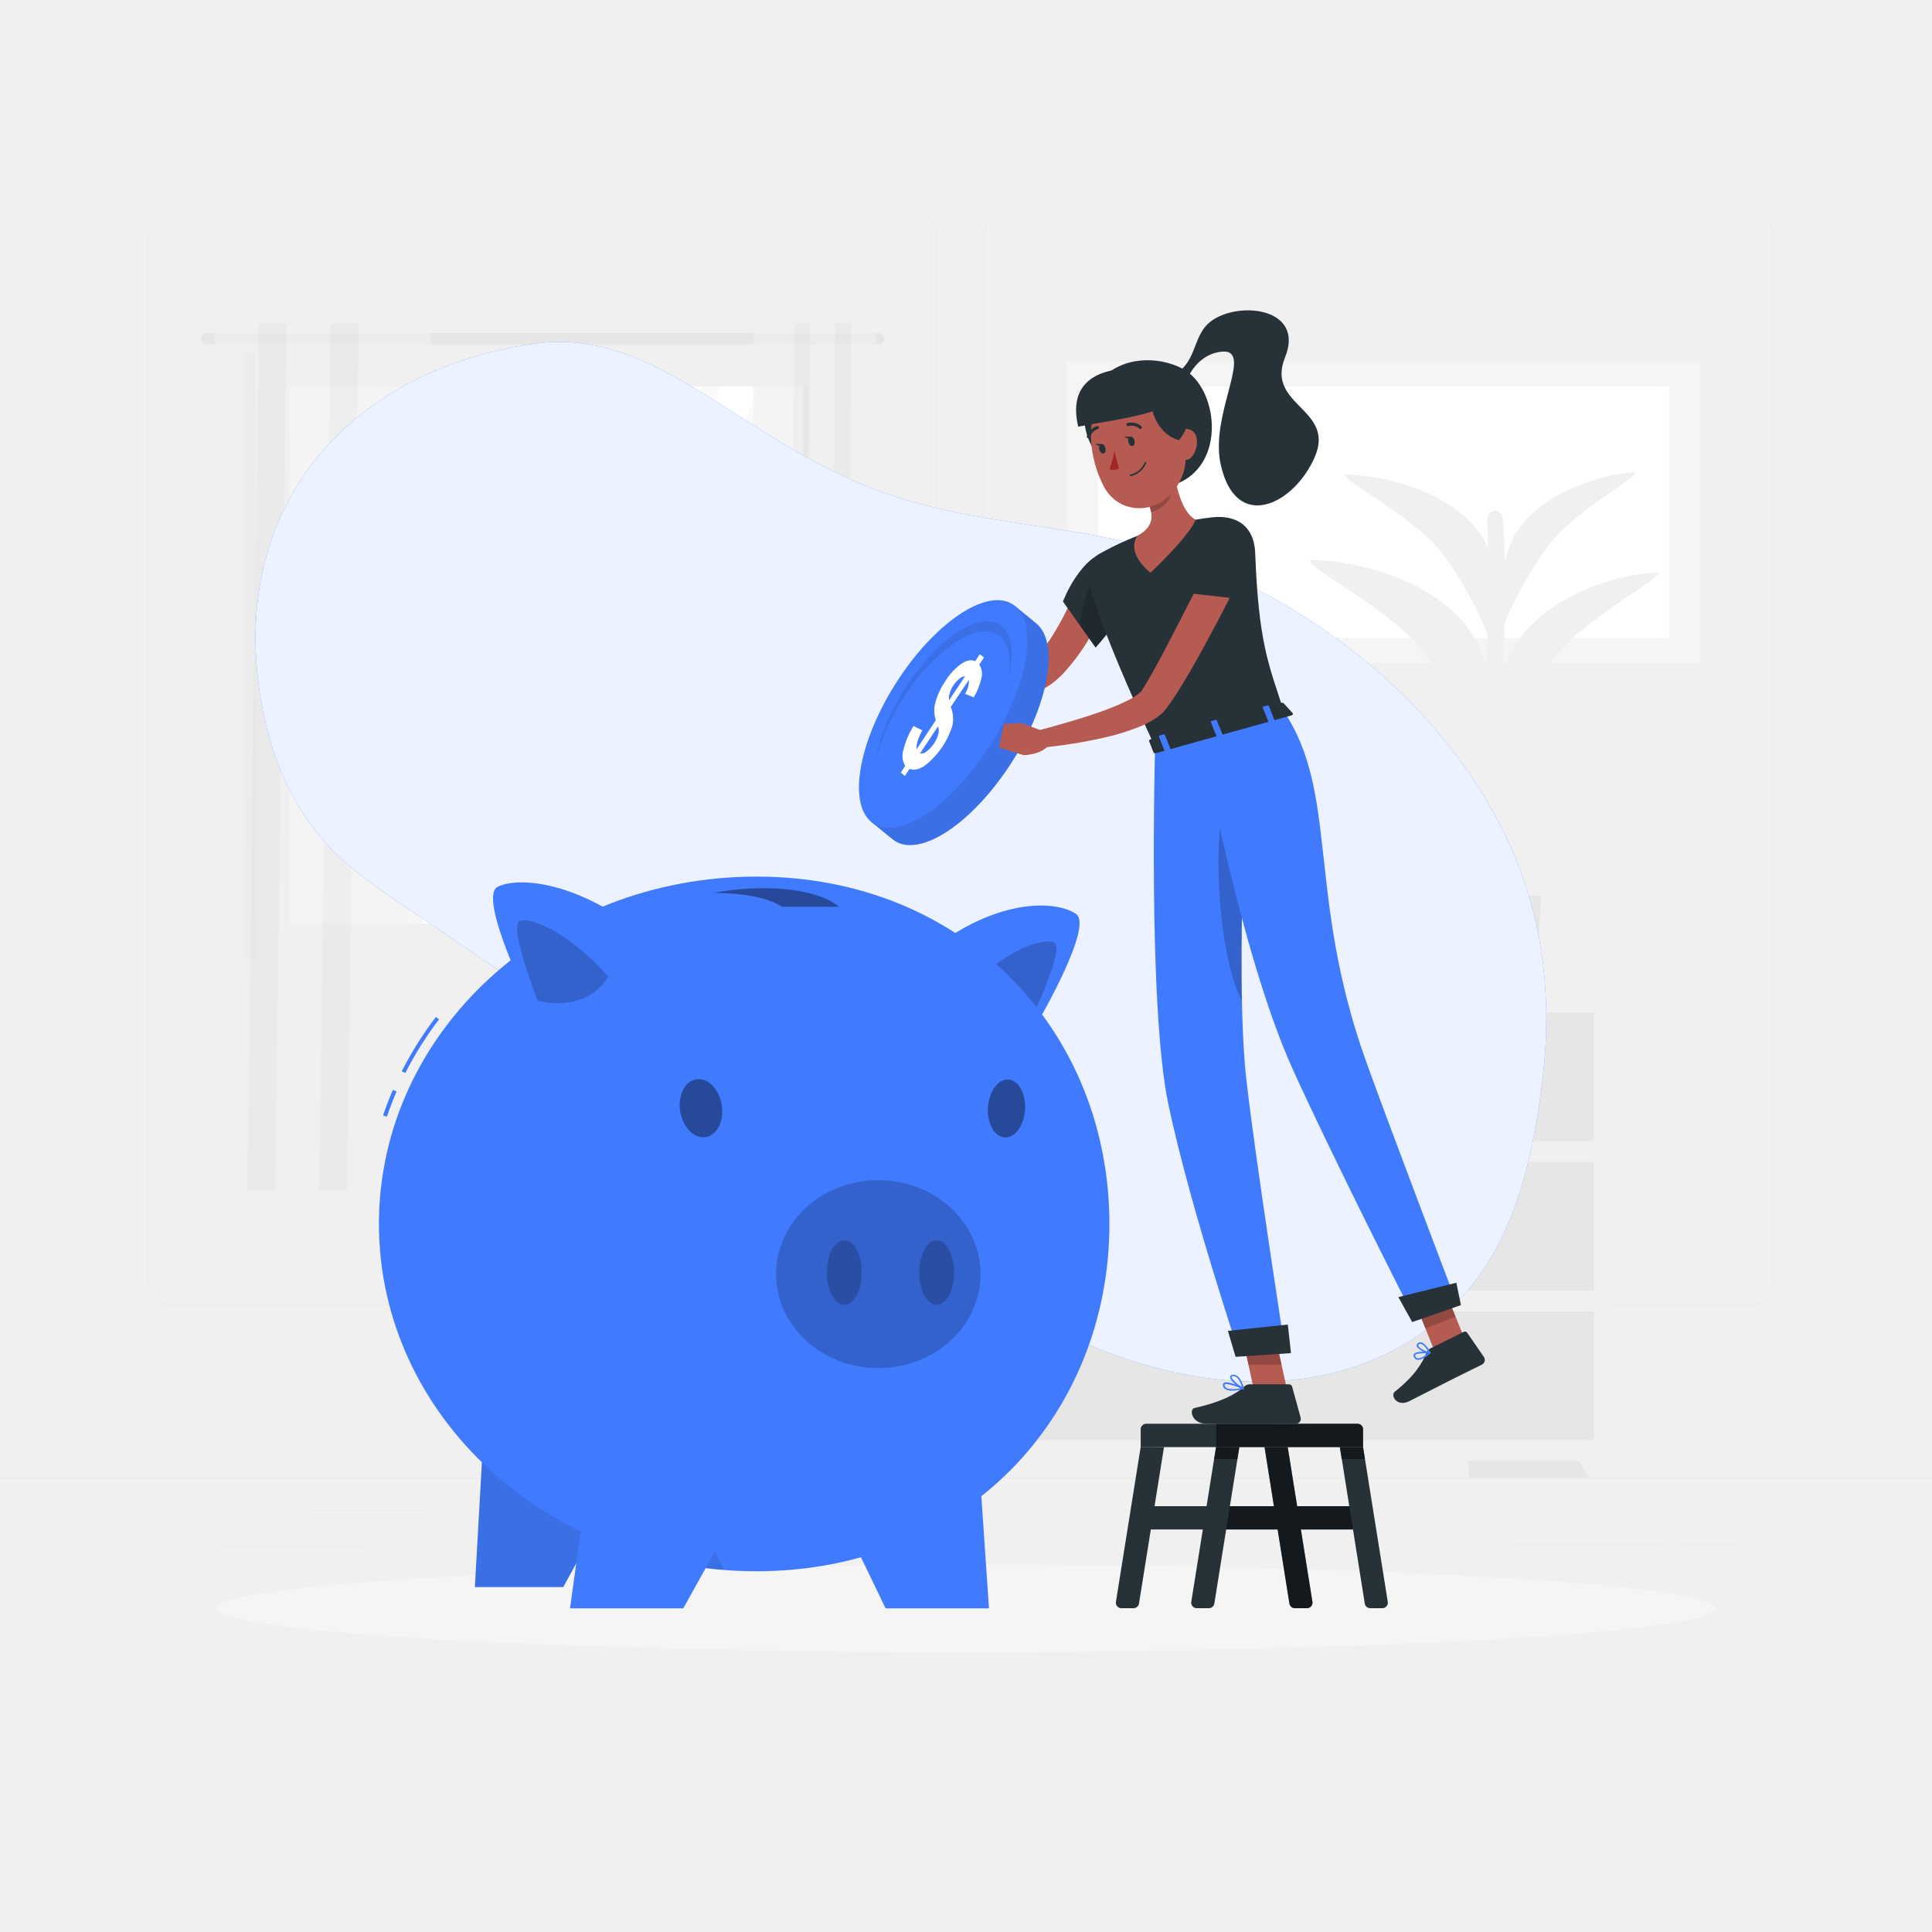
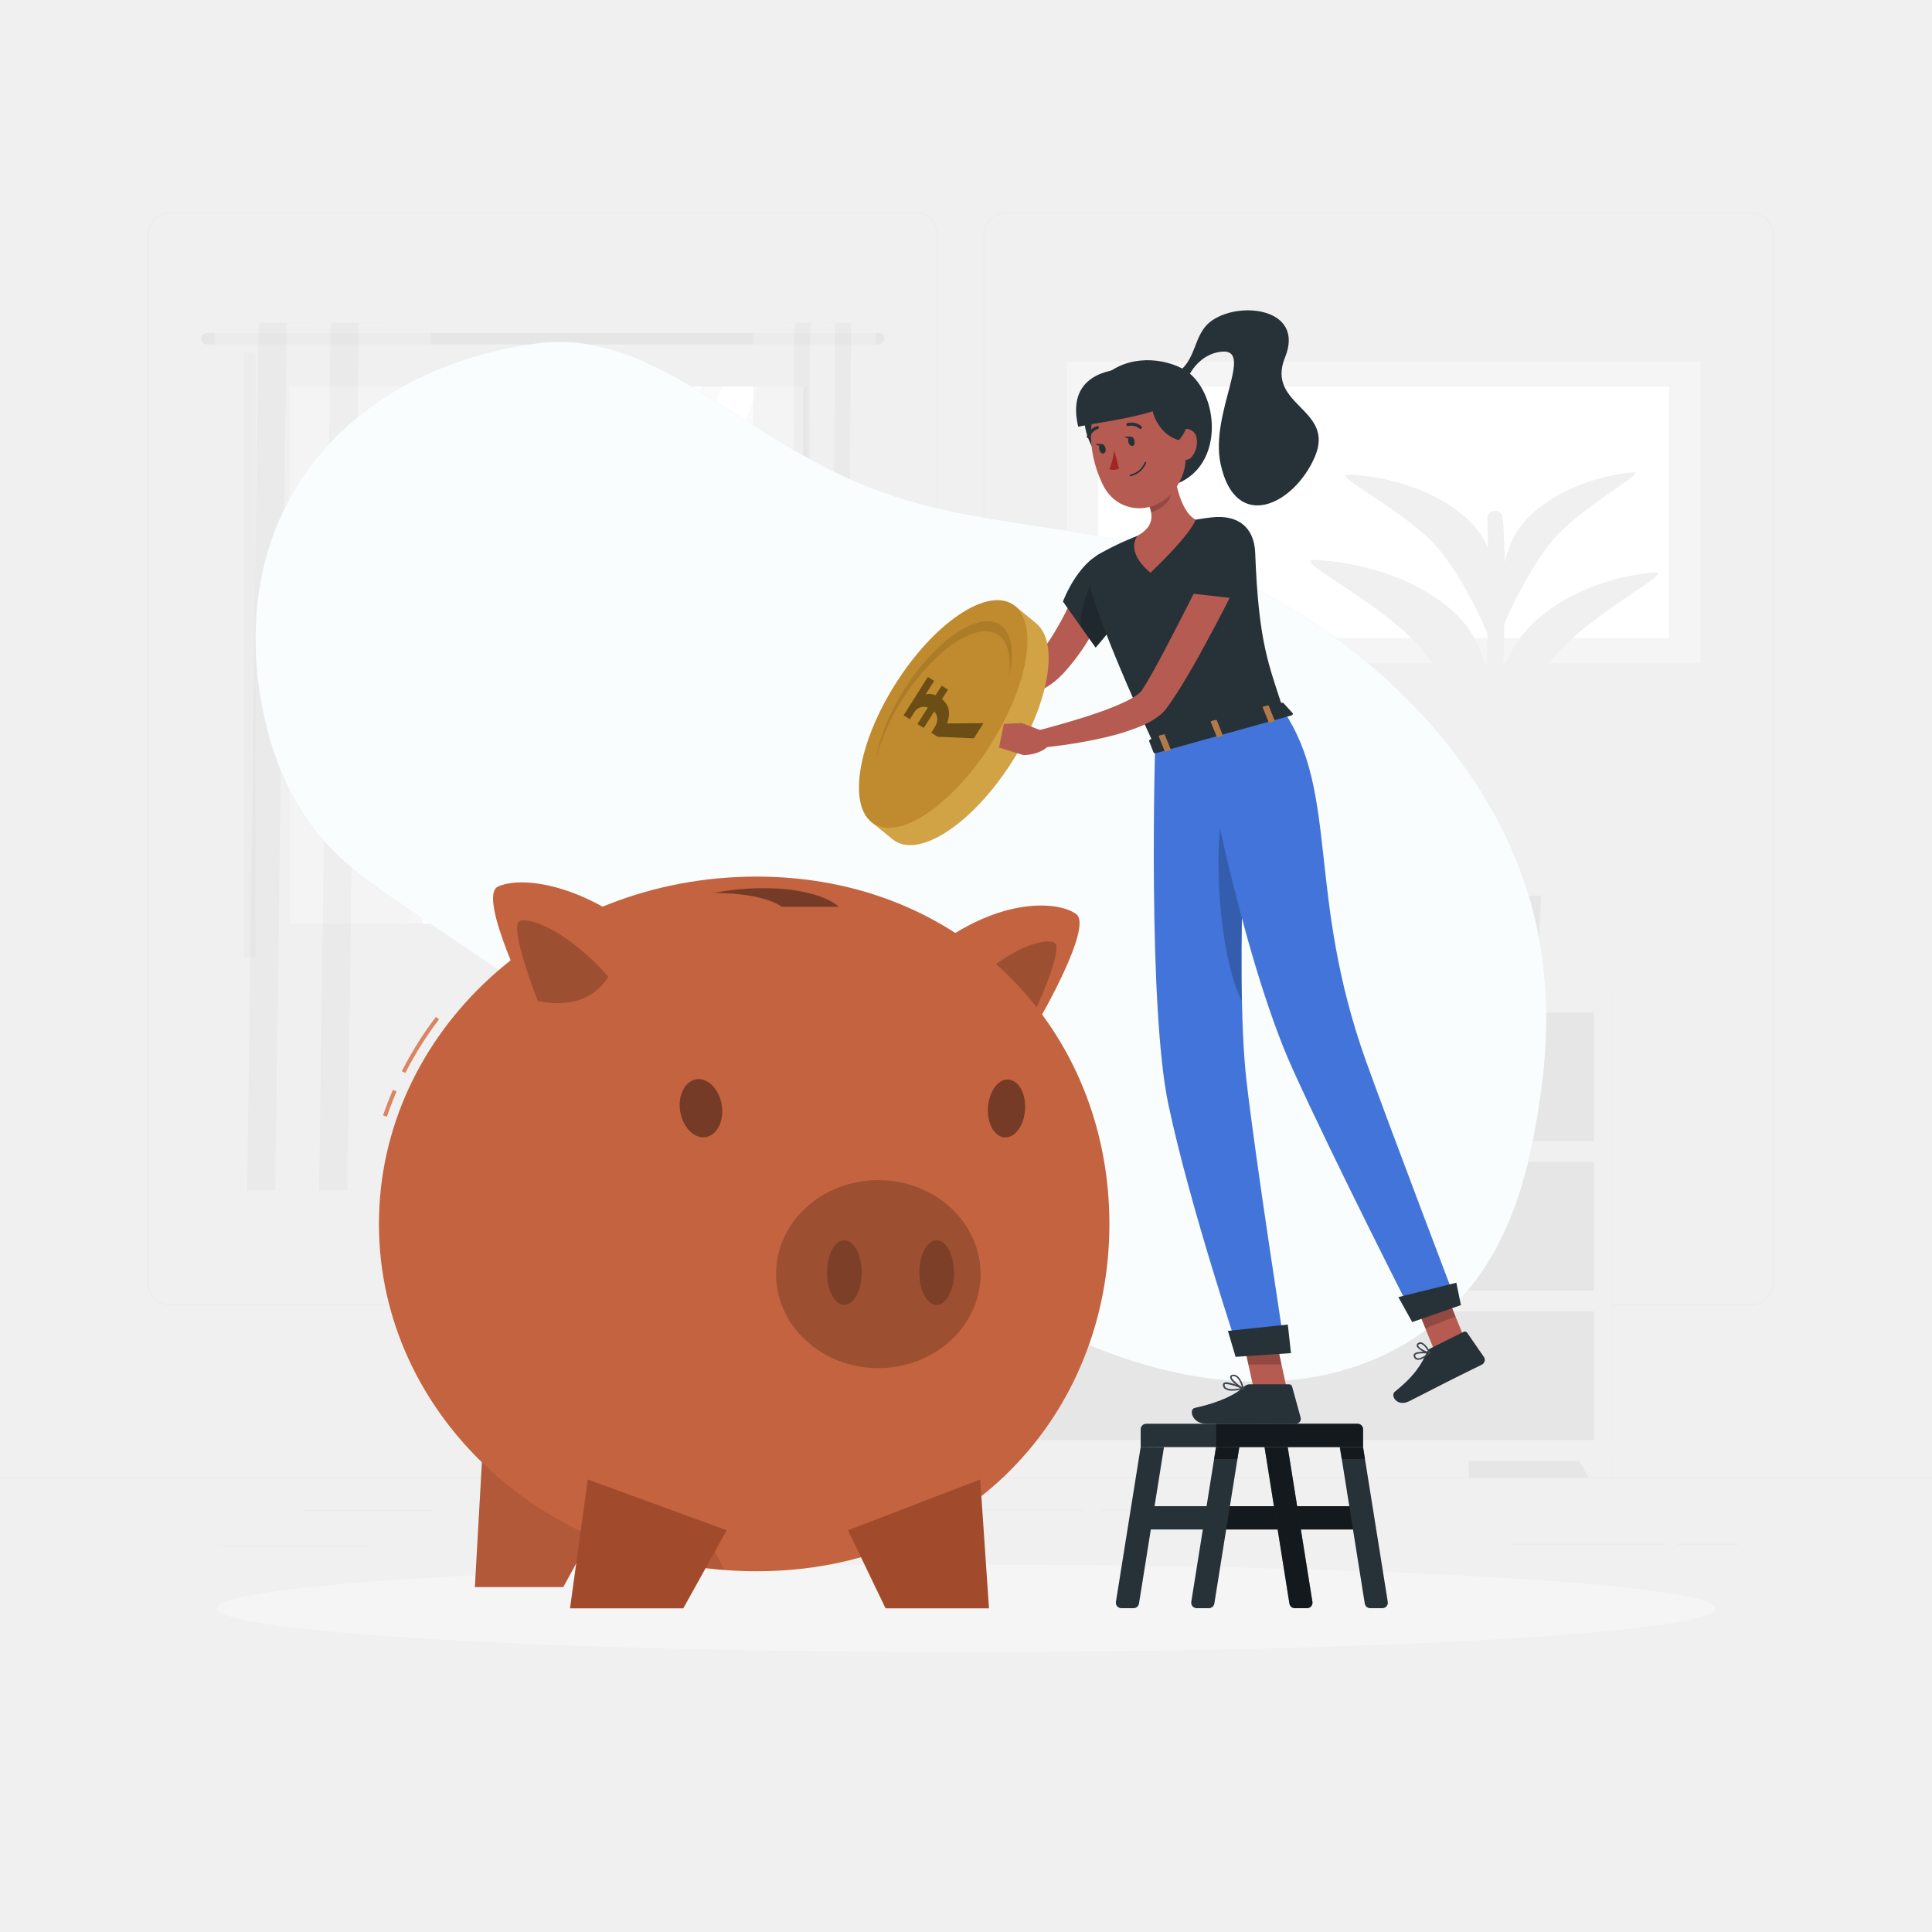
<svg xmlns="http://www.w3.org/2000/svg" viewBox="0 0 500 500">
  <path d="M0 382.4h500v.25H0zm78.54 8.39h33.12v.25H78.54zm54.79 7.21h30.17v.25h-30.17zm-76.48 2.07H95.1v.25H56.85zm377.15-.54h15.9v.25H434zm-42.53 0h39.32v.25h-39.32zM250 390.66h30.33v.25H250zm34.67 0h72.1v.25h-72.1zM237 337.8H43.91a5.71 5.71 0 0 1-5.7-5.71V60.66a5.71 5.71 0 0 1 5.7-5.66H237a5.71 5.71 0 0 1 5.71 5.71v271.38a5.71 5.71 0 0 1-5.71 5.71M43.91 55.2a5.46 5.46 0 0 0-5.45 5.46v271.43a5.46 5.46 0 0 0 5.45 5.46H237a5.47 5.47 0 0 0 5.46-5.46V60.66A5.47 5.47 0 0 0 237 55.2Zm409.4 282.6h-193.1a5.72 5.72 0 0 1-5.71-5.71V60.66a5.72 5.72 0 0 1 5.71-5.66h193.1a5.71 5.71 0 0 1 5.69 5.66v271.43a5.71 5.71 0 0 1-5.69 5.71M260.21 55.2a5.47 5.47 0 0 0-5.46 5.46v271.43a5.47 5.47 0 0 0 5.46 5.46h193.1a5.47 5.47 0 0 0 5.46-5.46V60.66a5.47 5.47 0 0 0-5.46-5.46Z" style="fill:#ebebeb" />
  <path d="M380.07 256.64h37.25V382.4h-37.25z" style="fill:#e6e6e6" />
  <path d="M411.13 382.4h6.19v-11.32h-12.7z" style="fill:#f0f0f0" />
  <path d="M228.44 256.64h37.25V382.4h-37.25z" style="fill:#e6e6e6" />
  <path d="M260.29 256.64h157.04v121.41H260.29z" style="fill:#f0f0f0" />
  <path d="M265.1 262.02h147.42v33.3H265.1z" style="fill:#e6e6e6" />
  <path d="M345.77 272.37h-13.93c-6 0-11.83-4.11-16-11.36h45.91c-4.15 7.25-9.93 11.36-15.98 11.36M266.49 382.4h-6.2v-11.32h12.7z" style="fill:#f0f0f0" />
  <path d="M265.1 300.7h147.42V334H265.1z" style="fill:#e6e6e6" />
  <path d="M345.77 311h-13.93c-6 0-11.83-4.1-16-11.36h45.91c-4.15 7.3-9.93 11.36-15.98 11.36" style="fill:#f0f0f0" />
  <path d="M265.1 339.38h147.42v33.3H265.1z" style="fill:#e6e6e6" />
  <path d="M345.77 349.72h-13.93c-6 0-11.83-4.11-16-11.36h45.91c-4.15 7.25-9.93 11.36-15.98 11.36M273.43 93.55h160.86v78.08H273.43z" style="fill:#f0f0f0" />
  <path d="M276.14 93.55h163.95v78.08H276.14z" style="fill:#f5f5f5" />
  <path d="M325.57 58.73h65.09v147.72h-65.09z" style="fill:#fff" transform="rotate(90 358.115 132.595)" />
  <path d="M385.56 229.06c2.9-30 4.91-78.78 3.35-95.08a2 2 0 0 0-.82-1.41 2 2 0 0 0-3.18 1.68c.27 8.08.59 28.27-1.13 63.1-.86 17.33-2.09 29.2-1.24 31.71Z" style="fill:#f0f0f0" />
  <path d="M393.87 164.46c6.62-8.52 20.32-15.26 34.36-16.29 5.51-.41-16.63 10.58-25.75 21.56-7.07 8.52-15 22.56-17.64 30.22 1.55-15.81 2.4-26.95 9.03-35.49" style="fill:#f0f0f0" />
  <path d="M380 162.62c-6.85-9.54-22.67-16.89-39.79-17.72-6.72-.32 18.85 11.66 28.39 23.94 7.41 9.53 15 25.33 17.1 34 .51-17.98 1.16-30.67-5.7-40.22m13.41-26.24c5.23-7.11 16.78-12.95 29-14.14 4.8-.47-13.86 9-21.1 18.22-5.63 7.12-11.61 18.77-13.41 25.08.3-12.93.29-22.05 5.51-29.16" style="fill:#f0f0f0" />
  <path d="M382.88 137.84c-5.81-8.09-19.2-14.3-33.7-15-5.69-.27 16 9.87 24 20.27 6.28 8.07 12.72 21.45 14.49 28.79.46-15.24 1.01-25.98-4.79-34.06m7.02 58.7c3.78-5.36 12.27-9.87 21.34-10.95 3.56-.42-10.16 6.93-15.4 13.86-4.07 5.38-8.34 14.12-9.58 18.83.01-9.61-.13-16.38 3.64-21.74m-6.9-3.02c-3.28-5.32-11.4-9.81-20.45-10.89-3.56-.42 9.56 6.89 14.17 13.76 3.57 5.34 7 14 7.8 18.68.98-9.52 1.8-16.23-1.52-21.55" style="fill:#f0f0f0" />
  <path d="M384.33 256.64c7.23 0 13.2-1.51 13.61-8.72l1.21-20.87h-29.63l1.21 20.87c.41 7.21 6.38 8.72 13.6 8.72" style="fill:#e6e6e6" />
  <path d="M369.69 231.8H399a2.33 2.33 0 0 0 2.31-2.08l.45-4a2.34 2.34 0 0 0-2.32-2.59h-30.19a2.34 2.34 0 0 0-2.32 2.59l.44 4a2.34 2.34 0 0 0 2.32 2.08" style="fill:#f0f0f0" />
  <path d="M275.25 256.64H255.6l5.82-43.07h13.83z" style="fill:#e6e6e6" />
  <path d="M304.09 256.64h-37.24l-6.94-50.41h37.25z" style="fill:#f0f0f0" />
  <path d="M309.06 256.64h-38.75l-6.93-50.41h38.75z" style="fill:#f5f5f5" />
  <path d="m273.73 252.67-5.84-42.47h30.81l5.84 42.47z" style="fill:#fff" />
  <path d="M291.1 242.87h-7.34a2.64 2.64 0 0 1-2.62-2.28L278.72 223a2.63 2.63 0 0 1 .62-2.1 2.68 2.68 0 0 1 2-.9h7.34a2.65 2.65 0 0 1 2.62 2.28l2.42 17.59a2.64 2.64 0 0 1-2.62 3m-9-2.42a1.65 1.65 0 0 0 1.63 1.42h7.34a1.64 1.64 0 0 0 1.24-.56 1.67 1.67 0 0 0 .39-1.31l-2.42-17.58a1.65 1.65 0 0 0-1.63-1.42h-7.34a1.62 1.62 0 0 0-1.24.56 1.59 1.59 0 0 0-.39 1.3Z" style="fill:#f5f5f5" />
  <path d="M63.12 91.25H211.5v156.58H63.12zm164.29-5.07H53.52a1.47 1.47 0 0 0-1.47 1.48 1.47 1.47 0 0 0 1.47 1.47h173.89a1.47 1.47 0 0 0 1.47-1.47 1.47 1.47 0 0 0-1.47-1.48" style="fill:#e6e6e6" />
  <path d="M66.07 91.25h151.74v156.58H66.07z" style="fill:#f0f0f0" />
  <path d="M72.46 102.49h138.95V236.6H72.46z" style="fill:#fafafa" transform="rotate(90 141.935 169.545)" />
  <path d="m105.32 239.02 51.74-138.96h24.42l-51.73 138.96zm29.67 0 51.74-138.96h9.52l-51.74 138.96z" style="fill:#fff" />
  <path d="M138.95 168.98H277.9v1.12H138.95z" style="fill:#e6e6e6" transform="rotate(90 208.43 169.54)" />
  <g style="opacity:.6">
    <path d="M71.24 308.07H52.61l2.95-224.52H74.2z" style="fill:#f0f0f0" />
    <path d="M78.5 308.07H63.98l2.96-224.52h14.51z" style="fill:#e6e6e6" />
    <path d="M89.87 308.07H71.24L74.2 83.55h18.63z" style="fill:#f0f0f0" />
    <path d="M97.13 308.07H82.61l2.96-224.52h14.52z" style="fill:#e6e6e6" />
    <path d="M108.5 308.07H89.87l2.96-224.52h18.63z" style="fill:#f0f0f0" />
  </g>
  <g style="opacity:.6">
    <path d="M214.73 308.07h10.53l1.41-224.52h-10.53z" style="fill:#f0f0f0" />
    <path d="M210.63 308.07h8.2l1.42-224.52h-8.21z" style="fill:#e6e6e6" />
    <path d="M204.2 308.07h10.53l1.41-224.52h-10.53z" style="fill:#f0f0f0" />
    <path d="M200.1 308.07h8.2l1.42-224.52h-8.21z" style="fill:#e6e6e6" />
    <path d="M193.67 308.07h10.53l1.41-224.52h-10.53z" style="fill:#f0f0f0" />
  </g>
-   <path d="M72.44 134.15c10.94-24.72 35.3-41.06 66.3-45.26 30.47-4.14 52.84 24.3 86.7 37.41 27.48 10.65 54.22 8.67 81.61 18.34 26.13 9.23 51.5 27.06 69 49.78 22.82 29.6 26.58 59.2 22.88 87.14-2.29 17.29-6 33.56-15.13 47.11-20.27 30-61.16 38.07-106.52 17.44-17.28-7.89-33.9-18.49-50.28-29.21-40.73-26.7-80.93-54.42-121.35-81.69-7.29-4.92-14.72-10-20.71-16.34-9.72-10.39-14.56-23.21-16.94-35.13-3.66-18.74-1.78-35.54 4.44-49.59" style="fill:#407bff" />
+   <path d="M72.44 134.15c10.94-24.72 35.3-41.06 66.3-45.26 30.47-4.14 52.84 24.3 86.7 37.41 27.48 10.65 54.22 8.67 81.61 18.34 26.13 9.23 51.5 27.06 69 49.78 22.82 29.6 26.58 59.2 22.88 87.14-2.29 17.29-6 33.56-15.13 47.11-20.27 30-61.16 38.07-106.52 17.44-17.28-7.89-33.9-18.49-50.28-29.21-40.73-26.7-80.93-54.42-121.35-81.69-7.29-4.92-14.72-10-20.71-16.34-9.72-10.39-14.56-23.21-16.94-35.13-3.66-18.74-1.78-35.54 4.44-49.59" style="fill:#D0E7E6" />
  <path d="M72.44 134.15c10.94-24.72 35.3-41.06 66.3-45.26 30.47-4.14 52.84 24.3 86.7 37.41 27.48 10.65 54.22 8.67 81.61 18.34 26.13 9.23 51.5 27.06 69 49.78 22.82 29.6 26.58 59.2 22.88 87.14-2.29 17.29-6 33.56-15.13 47.11-20.27 30-61.16 38.07-106.52 17.44-17.28-7.89-33.9-18.49-50.28-29.21-40.73-26.7-80.93-54.42-121.35-81.69-7.29-4.92-14.72-10-20.71-16.34-9.72-10.39-14.56-23.21-16.94-35.13-3.66-18.74-1.78-35.54 4.44-49.59" style="fill:#fff;opacity:.9" />
  <ellipse cx="250" cy="416.24" rx="193.89" ry="11.32" style="fill:#f5f5f5" />
  <path d="M284.62 118.79c-6-8.12-4.61-15.21 0-20.31 5.75-6.4 15.14-6.35 21.4-3.08 9.8 5.11 11.91 27.5-4.46 30.66a133 133 0 0 1-16.94-7.27" style="fill:#263238" />
  <path d="M304.11 96.81c6-3.53 4.33-10.38 9.75-14 7.54-5 23.79-2.83 18.71 9.67s13 13.22 7.75 25.64-20.5 20-24.42 2c-2.93-13.49 9.52-30.87-.53-29-6.27 1.16-8.36 7.61-8.36 7.61Z" style="fill:#263238" />
  <path d="M289.2 149.75c-.82 2.27-1.71 4.33-2.66 6.46s-2 4.18-3.1 6.23a54 54 0 0 1-8.27 11.85 22 22 0 0 1-3.07 2.71 21 21 0 0 1-3.48 2 36.7 36.7 0 0 1-7 2.32 59 59 0 0 1-13.9 1.51 2.17 2.17 0 0 1-.51-4.27h.1a103 103 0 0 0 12.33-3.71 37 37 0 0 0 5.48-2.57 16 16 0 0 0 2.22-1.53 15 15 0 0 0 1.86-1.86 36.3 36.3 0 0 0 3.47-4.86c1.08-1.77 2.12-3.6 3.08-5.51 1.9-3.78 3.7-7.82 5.25-11.7v-.06a4.35 4.35 0 0 1 8.13 3.1Z" style="fill:#b55b52" />
  <path d="M287.9 142.35c-8.26.94-12.81 13.33-12.81 13.33l8.46 11.92s10-11.33 10.87-16.39c.87-5.21-.42-9.57-6.52-8.86" style="fill:#263238" />
  <path d="M283.38 149.93c2.77-1.74 5.79-.78 8.36 2.45a8.7 8.7 0 0 1 1.05 3c-2.5 4.53-9.25 12.21-9.25 12.21l-3.87-5.45c-.29-3.22 1.92-11.14 3.71-12.21" style="opacity:.2" />
  <path d="m249.23 179-6.23-3.36-.17 8.12s4.16.9 6.91-1.32Z" style="fill:#b55b52" />
  <path d="m236.75 175.92 1.09 6.63 5.03 1.21.17-8.12z" style="fill:#b55b52" />
-   <path d="m268.15 161.31-5.46-4.48-37.2 55.89 5.51 4.48c6.28 5.14 19.69-3.2 30-18.64s13.43-32.11 7.15-37.25" style="fill:#407bff" />
+   <path d="m268.15 161.31-5.46-4.48-37.2 55.89 5.51 4.48c6.28 5.14 19.69-3.2 30-18.64s13.43-32.11 7.15-37.25" style="fill:#E8B54D" />
  <path d="m268.15 161.31-5.46-4.48-37.2 55.89 5.51 4.48c6.28 5.14 19.69-3.2 30-18.64s13.43-32.11 7.15-37.25" style="opacity:.1" />
-   <ellipse cx="244.09" cy="184.78" rx="33.61" ry="14.6" style="fill:#407bff" transform="rotate(-57.68 244.09 184.774)" />
-   <path d="m237.19 193.94 5-7.54a8 8 0 0 1-.07-4.77 18.9 18.9 0 0 1 2.63-5.51 15.2 15.2 0 0 1 4.06-4.34c1.39-.92 2.58-1.14 3.55-.66l1.22-1.82 1.06.87-1.2 1.83a4.42 4.42 0 0 1 .56 3.47 16.6 16.6 0 0 1-2 5l-2.25-.92a6.13 6.13 0 0 0 1-3.6l-4.69 7a8.2 8.2 0 0 1 .38 5 21.1 21.1 0 0 1-7 10.13q-2.28 1.58-4.05.91l-1.21 1.82-1.06-.87 1.15-1.73a5 5 0 0 1-.51-4 21.7 21.7 0 0 1 2.64-6.31l2.3 1.1a14 14 0 0 0-1.22 2.84 6.2 6.2 0 0 0-.29 2.1M249.77 175a2.63 2.63 0 0 0-1.5.66 7.8 7.8 0 0 0-2.47 3.67 4.1 4.1 0 0 0-.17 1.9Zm-11.68 20a2.09 2.09 0 0 0 1.72-.52 8.74 8.74 0 0 0 3-4.38 3.55 3.55 0 0 0-.05-2.12Z" style="fill:#fff" />
+   <ellipse cx="244.09" cy="184.78" rx="33.61" ry="14.6" style="fill:#C08A2E" transform="rotate(-57.68 244.09 184.774)" />
+   <text x="244.09" y="184.78" text-anchor="middle" dominant-baseline="central" transform="rotate(-57.68 244.09 184.78)" style="fill:#6B4E16;font-family:Arial,Helvetica,sans-serif;font-weight:700;font-size:26px">₹</text>
  <path d="M261.05 175.38c.74-4.9 0-8.83-2.32-10.76-5.11-4.19-16 2.61-24.41 15.18a54.1 54.1 0 0 0-7.71 17c.86-5.74 3.71-12.81 8.22-19.6 8.37-12.57 19.3-19.36 24.41-15.18 2.76 2.25 3.26 7.26 1.81 13.36" style="opacity:.1" />
  <path d="m333.55 361.81-8.4.8-4.28-19.57 8.4-.8zm46.79-12.1-7.81 3.06-7.53-18.56 7.81-3.06z" style="fill:#b55b52" />
  <path d="m370.26 348.93 8.56-4.26a.69.69 0 0 1 .87.22l4.34 6.29a1.37 1.37 0 0 1-.54 2c-3 1.44-4.32 2.15-8.09 4-2.32 1.15-7.49 3.86-10.69 5.45s-4.94-1.49-3.75-2.44c5.33-4.25 7.09-7.46 8.26-10.15a2.23 2.23 0 0 1 1.04-1.11m-46.75 9.32h10.1a.82.82 0 0 1 .79.61l2.2 8a1.25 1.25 0 0 1-1.23 1.6c-3.53-.06-5.22 0-9.66 0h-13.56c-3.69 0-4.5-3.74-3-4.07 6.85-1.52 10.8-3.61 12.91-5.6a2.06 2.06 0 0 1 1.45-.54" style="fill:#263238" />
  <path d="m320.88 343.05 2.2 10.08h8.58l-2.38-10.89zm51.93-11.89-7.81 3.06 3.89 9.56 7.8-3.06z" style="opacity:.2" />
  <path d="M313.54 133.9c6.68-.77 11 2.41 11.3 9.08.88 23.51 3.48 28.92 7.41 41.08l-33.31 9.27c-11.84-25.64-16-37.73-17.32-43.42a6.18 6.18 0 0 1 3.22-6.75 77.4 77.4 0 0 1 28.7-9.26" style="fill:#263238" />
  <path d="M303.41 118.14c.4 5.13 1.73 14 6 16.35 0 0-.63 3.17-11.67 13.74-6.81-5.74-3.33-9.59-3.33-9.59 5.07-2.81 3.88-6.47 1.88-10Z" style="fill:#b55b52" />
  <path d="M302.64 119.29a21.3 21.3 0 0 1 .3 8.91c-.38 2-2.56 3.52-5 4.39a13.8 13.8 0 0 0-1.62-3.94Z" style="opacity:.2" />
  <path d="M305.37 108.45c1.63 8.29 2.5 11.76-.52 17-4.55 7.92-15.09 8.12-19.17.48-3.67-6.87-5.73-19.27 1.41-24.61a11.53 11.53 0 0 1 18.28 7.13" style="fill:#b55b52" />
  <path d="M309.7 113.5a6.1 6.1 0 0 1-1.14 4.57c-1.3 1.73-3.26.89-4-1-.66-1.72-.79-4.7 1.05-5.74a2.77 2.77 0 0 1 4.09 2.17" style="fill:#b55b52" />
  <path d="M298.1 104.06c-.31 3.17 2.23 8.59 7 9.85 4.94-5.68 1.68-13.47-2.86-13.63s-4.14 3.78-4.14 3.78" style="fill:#263238" />
  <path d="M291.44 95.42c-7.29.33-15.11 3.58-12.4 15 6.36-1.33 24.06-3.31 25.42-7.85-1.79-5.83-8.24-7.37-13.02-7.15" style="fill:#263238" />
-   <path d="M298.94 193.33S297 260.61 302.41 286c5.61 26.42 18.28 64.18 18.28 64.18l11.9-.77s-7.69-49.37-10-69.74c-3.26-28.08.79-93.15.79-93.15Z" style="fill:#407bff" />
+   <path d="M298.94 193.33S297 260.61 302.41 286c5.61 26.42 18.28 64.18 18.28 64.18l11.9-.77s-7.69-49.37-10-69.74c-3.26-28.08.79-93.15.79-93.15Z" style="fill:#4274D9" />
  <path d="M315.7 214.37c.54-6.1 5.14-4.93 6.17 3.33-.45 13-.77 28.09-.51 41.3-4.96-9.69-6.89-30.75-5.66-44.63" style="opacity:.2" />
  <path d="m334.1 350.18-14.33.97-1.99-6.72 15.51-1.64z" style="fill:#263238" />
-   <path d="M310.69 190.06s10.14 56.4 23.91 86.75c11.12 24.51 31.27 64 31.27 64l10.93-4.09s-17.09-44.83-23.27-62.07c-15.39-43-7-69.1-21.28-90.59Z" style="fill:#407bff" />
+   <path d="M310.69 190.06s10.14 56.4 23.91 86.75c11.12 24.51 31.27 64 31.27 64l10.93-4.09s-17.09-44.83-23.27-62.07c-15.39-43-7-69.1-21.28-90.59Z" style="fill:#4274D9" />
  <path d="m378.09 337.76-12.61 4.39-3.59-6.46 15.01-3.72zM332.2 182l2.34 2.57c.18.2 0 .51-.42.61l-34.93 9.73c-.3.08-.59 0-.66-.18l-1.13-2.9c-.08-.2.13-.45.46-.54l33.73-9.39a.61.61 0 0 1 .61.1" style="fill:#263238" />
-   <path d="m328.72 187 .91-.26c.18-.05.29-.18.24-.29l-1.5-3.75c0-.11-.22-.16-.4-.11l-.91.25c-.18 0-.29.18-.25.29l1.51 3.76c.04.11.22.16.4.11m-26.9 7.48.91-.25c.17 0 .29-.18.24-.29l-1.5-3.75c0-.11-.23-.16-.41-.11l-.9.25c-.18 0-.29.18-.25.29l1.5 3.76c.05.11.23.15.41.1m13.45-3.74.91-.25c.18-.05.29-.18.24-.29l-1.5-3.76c0-.11-.23-.16-.41-.11l-.9.25c-.18 0-.29.19-.25.3l1.51 3.75c.04.11.22.16.4.11" style="fill:#407bff" />
+   <path d="m328.72 187 .91-.26c.18-.05.29-.18.24-.29l-1.5-3.75c0-.11-.22-.16-.4-.11l-.91.25c-.18 0-.29.18-.25.29l1.51 3.76c.04.11.22.16.4.11m-26.9 7.48.91-.25c.17 0 .29-.18.24-.29l-1.5-3.75c0-.11-.23-.16-.41-.11l-.9.25c-.18 0-.29.18-.25.29l1.5 3.76c.05.11.23.15.41.1m13.45-3.74.91-.25c.18-.05.29-.18.24-.29l-1.5-3.76c0-.11-.23-.16-.41-.11l-.9.25c-.18 0-.29.19-.25.3l1.51 3.75c.04.11.22.16.4.11" style="fill:#B4794A" />
  <path d="M293.59 114c.17.67 0 1.3-.47 1.41s-.93-.33-1.1-1 0-1.29.47-1.41.93.31 1.1 1m-7.51 1.94c.18.66 0 1.29-.47 1.41s-.93-.34-1.1-1 0-1.3.47-1.41.93.33 1.1 1" style="fill:#263238" />
  <path d="m285.18 114.93-1.71-.05s1.14 1.04 1.71.05" style="fill:#263238" />
  <path d="M288.37 116.56a18.4 18.4 0 0 1-1.26 4.86 2.93 2.93 0 0 0 2.48-.18Z" style="fill:#a02724" />
  <path d="M292.53 123.25a.2.2 0 0 1-.16-.15.19.19 0 0 1 .14-.24 5.42 5.42 0 0 0 3.75-3.18.2.2 0 0 1 .26-.13.21.21 0 0 1 .13.25 5.78 5.78 0 0 1-4 3.45.2.2 0 0 1-.12 0m2.53-12.25a.34.34 0 0 1-.19-.09 3.18 3.18 0 0 0-2.84-.64.41.41 0 0 1-.51-.26.39.39 0 0 1 .25-.51 4 4 0 0 1 3.6.78.41.41 0 0 1-.31.72m-13.45 2.38h-.08a.4.4 0 0 1-.25-.51 4 4 0 0 1 2.61-2.6.4.4 0 0 1 .49.29.41.41 0 0 1-.3.49 3.15 3.15 0 0 0-2 2.08.4.4 0 0 1-.47.25" style="fill:#263238" />
  <path d="M320.75 149.64c-2.6 5.36-5.3 10.62-8.15 15.85-1.42 2.62-2.84 5.24-4.35 7.82s-3 5.17-4.79 7.76c-.41.64-.92 1.32-1.4 2l-.18.24-.09.13-.15.19c-.21.26-.42.48-.63.7a11 11 0 0 1-1.23 1.07 21.5 21.5 0 0 1-4.66 2.59 59 59 0 0 1-9 2.82 125 125 0 0 1-17.86 2.79l-.68-4.26c2.79-.74 5.63-1.52 8.42-2.33s5.56-1.67 8.26-2.61a64 64 0 0 0 7.69-3.16 15.7 15.7 0 0 0 2.95-1.89 3 3 0 0 0 .41-.41 1.4 1.4 0 0 0 .1-.14l.22-.34c.35-.55.71-1.07 1.07-1.69 1.42-2.39 2.82-4.95 4.18-7.51l4.05-7.77 8-15.68Z" style="fill:#b55b52" />
  <path d="m270.32 189.38-5.89-2.26.5 8.31s4.63 0 6.77-2.85Zm-10.52-2.02-1.26 6.11 6.39 1.96-.5-8.31z" style="fill:#b55b52" />
  <path d="M313.5 138.2c-3.29 1.51-7.11 15.18-7.11 15.18l14.25 1.62s2.76-6.64 2.2-10.05c-.84-5.45-5.59-8.47-9.34-6.75" style="fill:#263238" />
-   <path d="M366 351.37a1.4 1.4 0 0 1-.13-.3.67.67 0 0 1 .1-.68c.69-.84 3.75-.5 4.09-.46a.19.19 0 0 1 .17.14.19.19 0 0 1-.06.21c-.87.73-2.49 1.9-3.53 1.6a1 1 0 0 1-.64-.51m3.53-1.09c-1.23-.1-2.88-.08-3.25.36a.3.3 0 0 0 0 .31.76.76 0 0 0 .5.55c.55.16 1.57-.29 2.77-1.22Z" style="fill:#407bff" />
-   <path d="M366.75 348.61a1 1 0 0 1-.09-.23.71.71 0 0 1 .35-.81 1.07 1.07 0 0 1 .89-.13c1.19.32 2.29 2.51 2.34 2.6a.2.2 0 0 1 0 .2.21.21 0 0 1-.18.09 5.4 5.4 0 0 1-3.31-1.72m2.91 1.21c-.41-.72-1.17-1.81-1.87-2a.63.63 0 0 0-.55.08c-.22.14-.22.27-.19.36.15.58 1.63 1.39 2.64 1.6ZM319 359.91a3.35 3.35 0 0 1-2-.47 1.23 1.23 0 0 1-.51-1 .57.57 0 0 1 .25-.55c.91-.62 4.35.94 5 1.26a.21.21 0 0 1 .12.21.2.2 0 0 1-.16.17 13 13 0 0 1-2.7.38m-1.61-1.74a.74.74 0 0 0-.4.09s-.08.07-.07.19a.85.85 0 0 0 .35.67c.59.45 2 .51 3.8.17a12.5 12.5 0 0 0-3.65-1.12Z" style="fill:#407bff" />
-   <path d="M321.75 359.57h-.08c-1.14-.46-3.44-2.31-3.31-3.26 0-.21.17-.47.69-.53 2-.24 2.86 3.41 2.9 3.56a.22.22 0 0 1-.07.2.2.2 0 0 1-.13.03m-2.51-3.42h-.14c-.21 0-.32.09-.34.19-.07.55 1.52 2 2.68 2.64-.27-.87-.99-2.83-2.2-2.83" style="fill:#407bff" />
+   <path d="M366 351.37a1.4 1.4 0 0 1-.13-.3.67.67 0 0 1 .1-.68c.69-.84 3.75-.5 4.09-.46a.19.19 0 0 1 .17.14.19.19 0 0 1-.06.21c-.87.73-2.49 1.9-3.53 1.6a1 1 0 0 1-.64-.51m3.53-1.09c-1.23-.1-2.88-.08-3.25.36a.3.3 0 0 0 0 .31.76.76 0 0 0 .5.55c.55.16 1.57-.29 2.77-1.22Z" style="fill:#3D434F" />
+   <path d="M366.75 348.61a1 1 0 0 1-.09-.23.71.71 0 0 1 .35-.81 1.07 1.07 0 0 1 .89-.13c1.19.32 2.29 2.51 2.34 2.6a.2.2 0 0 1 0 .2.21.21 0 0 1-.18.09 5.4 5.4 0 0 1-3.31-1.72m2.91 1.21c-.41-.72-1.17-1.81-1.87-2a.63.63 0 0 0-.55.08c-.22.14-.22.27-.19.36.15.58 1.63 1.39 2.64 1.6ZM319 359.91a3.35 3.35 0 0 1-2-.47 1.23 1.23 0 0 1-.51-1 .57.57 0 0 1 .25-.55c.91-.62 4.35.94 5 1.26a.21.21 0 0 1 .12.21.2.2 0 0 1-.16.17 13 13 0 0 1-2.7.38m-1.61-1.74a.74.74 0 0 0-.4.09s-.08.07-.07.19a.85.85 0 0 0 .35.67c.59.45 2 .51 3.8.17a12.5 12.5 0 0 0-3.65-1.12Z" style="fill:#3D434F" />
+   <path d="M321.75 359.57h-.08c-1.14-.46-3.44-2.31-3.31-3.26 0-.21.17-.47.69-.53 2-.24 2.86 3.41 2.9 3.56a.22.22 0 0 1-.07.2.2.2 0 0 1-.13.03m-2.51-3.42h-.14c-.21 0-.32.09-.34.19-.07.55 1.52 2 2.68 2.64-.27-.87-.99-2.83-2.2-2.83" style="fill:#3D434F" />
  <path d="M292.69 113h-1.72s1.15 1 1.72 0m3.93 255.47h54.72a1.42 1.42 0 0 1 1.42 1.42v4.62h-57.55v-4.62a1.42 1.42 0 0 1 1.41-1.42m-.92 21.33h57.55v6.03H295.7z" style="fill:#263238" />
  <path d="M315.2 389.8h38.05v6.03H315.2z" style="opacity:.5" />
  <path d="m320.74 374.5-6.47 40.5a1.43 1.43 0 0 1-1.4 1.2h-3.17a1.42 1.42 0 0 1-1.4-1.64l6.41-40.1Z" style="fill:#263238" />
  <path d="m320.74 374.5-.49 3.08h-6.04l.5-3.08z" style="opacity:.5" />
  <path d="m301.24 374.5-6.47 40.5a1.43 1.43 0 0 1-1.4 1.2h-3.17a1.42 1.42 0 0 1-1.4-1.64l6.41-40.1Zm57.92 40.1-6.4-40.1h-6l6.44 40.5a1.42 1.42 0 0 0 1.4 1.2h3.16a1.42 1.42 0 0 0 1.4-1.6" style="fill:#263238" />
  <path d="m353.25 377.58-.49-3.08h-6.04l.49 3.08z" style="opacity:.5" />
  <path d="m339.66 414.6-6.4-40.1h-6l6.44 40.5a1.42 1.42 0 0 0 1.4 1.2h3.16a1.42 1.42 0 0 0 1.4-1.6" style="fill:#263238" />
  <path d="m339.66 414.6-6.4-40.1h-6l6.44 40.5a1.42 1.42 0 0 0 1.4 1.2h3.16a1.42 1.42 0 0 0 1.4-1.6" style="opacity:.5" />
  <path d="M314.71 368.47h36.63a1.42 1.42 0 0 1 1.42 1.42v4.62h-38v-6z" style="opacity:.5" />
-   <path d="m145.78 410.73 8.01-14.7-28.65-25.11-2.24 39.81z" style="fill:#407bff" />
+   <path d="m145.78 410.73 8.01-14.7-28.65-25.11-2.24 39.81z" style="fill:#C4633F" />
  <path d="m145.78 410.73 8.01-14.7-28.65-25.11-2.24 39.81z" style="opacity:.1" />
-   <path d="M244.52 243.22c16.07-11 29.53-9.87 34-6.66s-9.73 27.59-9.73 27.59a38.53 38.53 0 0 1-24.27-20.93" style="fill:#407bff" />
+   <path d="M244.52 243.22c16.07-11 29.53-9.87 34-6.66s-9.73 27.59-9.73 27.59a38.53 38.53 0 0 1-24.27-20.93" style="fill:#C4633F" />
  <path d="M252.17 254.27c9.05-8.89 18.28-11.74 20.78-10.25s-5.53 18.63-5.53 18.63-10.85 1.56-15.25-8.38" style="opacity:.2" />
-   <path d="m104.89 277.7-.91-.46a91.7 91.7 0 0 1 8.83-14.06l.81.62a91.7 91.7 0 0 0-8.73 13.9m-4.76 11.3-1-.33c.76-2.23 1.62-4.46 2.56-6.62l.94.41c-.9 2.12-1.75 4.32-2.5 6.54" style="fill:#407bff" />
-   <path d="M287.11 316.75c0 49.65-37.38 89.89-91.34 89.89s-97.7-40.24-97.7-89.89 43.74-89.89 97.7-89.89 91.34 40.24 91.34 89.89" style="fill:#407bff" />
+   <path d="m104.89 277.7-.91-.46a91.7 91.7 0 0 1 8.83-14.06l.81.62a91.7 91.7 0 0 0-8.73 13.9m-4.76 11.3-1-.33c.76-2.23 1.62-4.46 2.56-6.62l.94.41c-.9 2.12-1.75 4.32-2.5 6.54" style="fill:#DA8562" />
+   <path d="M287.11 316.75c0 49.65-37.38 89.89-91.34 89.89s-97.7-40.24-97.7-89.89 43.74-89.89 97.7-89.89 91.34 40.24 91.34 89.89" style="fill:#C4633F" />
  <path d="m182.75 397.12-3.91 8.18q4.24.69 8.61 1Z" style="opacity:.1" />
-   <path d="m176.83 416.24 11.24-20.21-35.95-13.14-4.6 33.35zm52.36 0-9.74-20.21 34.23-13.14 2.27 33.35z" style="fill:#407bff" />
+   <path d="m176.83 416.24 11.24-20.21-35.95-13.14-4.6 33.35zm52.36 0-9.74-20.21 34.23-13.14 2.27 33.35z" style="fill:#A24B2C" />
  <path d="M253.78 329.74c0 13.44-11.88 24.33-26.49 24.33s-26.44-10.89-26.44-24.33 11.84-24.33 26.44-24.33 26.49 10.89 26.49 24.33" style="opacity:.2" />
  <ellipse cx="218.51" cy="329.34" rx="4.49" ry="8.36" style="opacity:.2" />
  <path d="M186.4 284.36c1.29 3.93.1 8.22-2.65 9.57s-6-.75-7.32-4.68-.11-8.22 2.64-9.57 6.04.74 7.33 4.68m69.6.18c-1 3.93.23 8.17 2.71 9.46s5.28-.85 6.26-4.79-.23-8.17-2.71-9.46-5.26.85-6.26 4.79" style="opacity:.4" />
  <ellipse cx="242.4" cy="329.34" rx="4.49" ry="8.36" style="opacity:.2" />
-   <path d="M167.21 242.4c-17.41-14.42-33-15.54-38.38-12.92s8.61 30.89 8.61 30.89 19.1-1.12 29.77-17.97" style="fill:#407bff" />
+   <path d="M167.21 242.4c-17.41-14.42-33-15.54-38.38-12.92s8.61 30.89 8.61 30.89 19.1-1.12 29.77-17.97" style="fill:#C4633F" />
  <path d="M157.41 252.78c-9.55-11-19.87-15.58-22.88-14.44s4.62 20.66 4.62 20.66 12.3 3.54 18.26-6.22" style="opacity:.2" />
  <path d="M202.37 234.68h14.71s-3.2-3.52-14.06-4.59a68.3 68.3 0 0 0-18.4 1s12.12-.27 17.75 3.59" style="opacity:.4" />
</svg>
